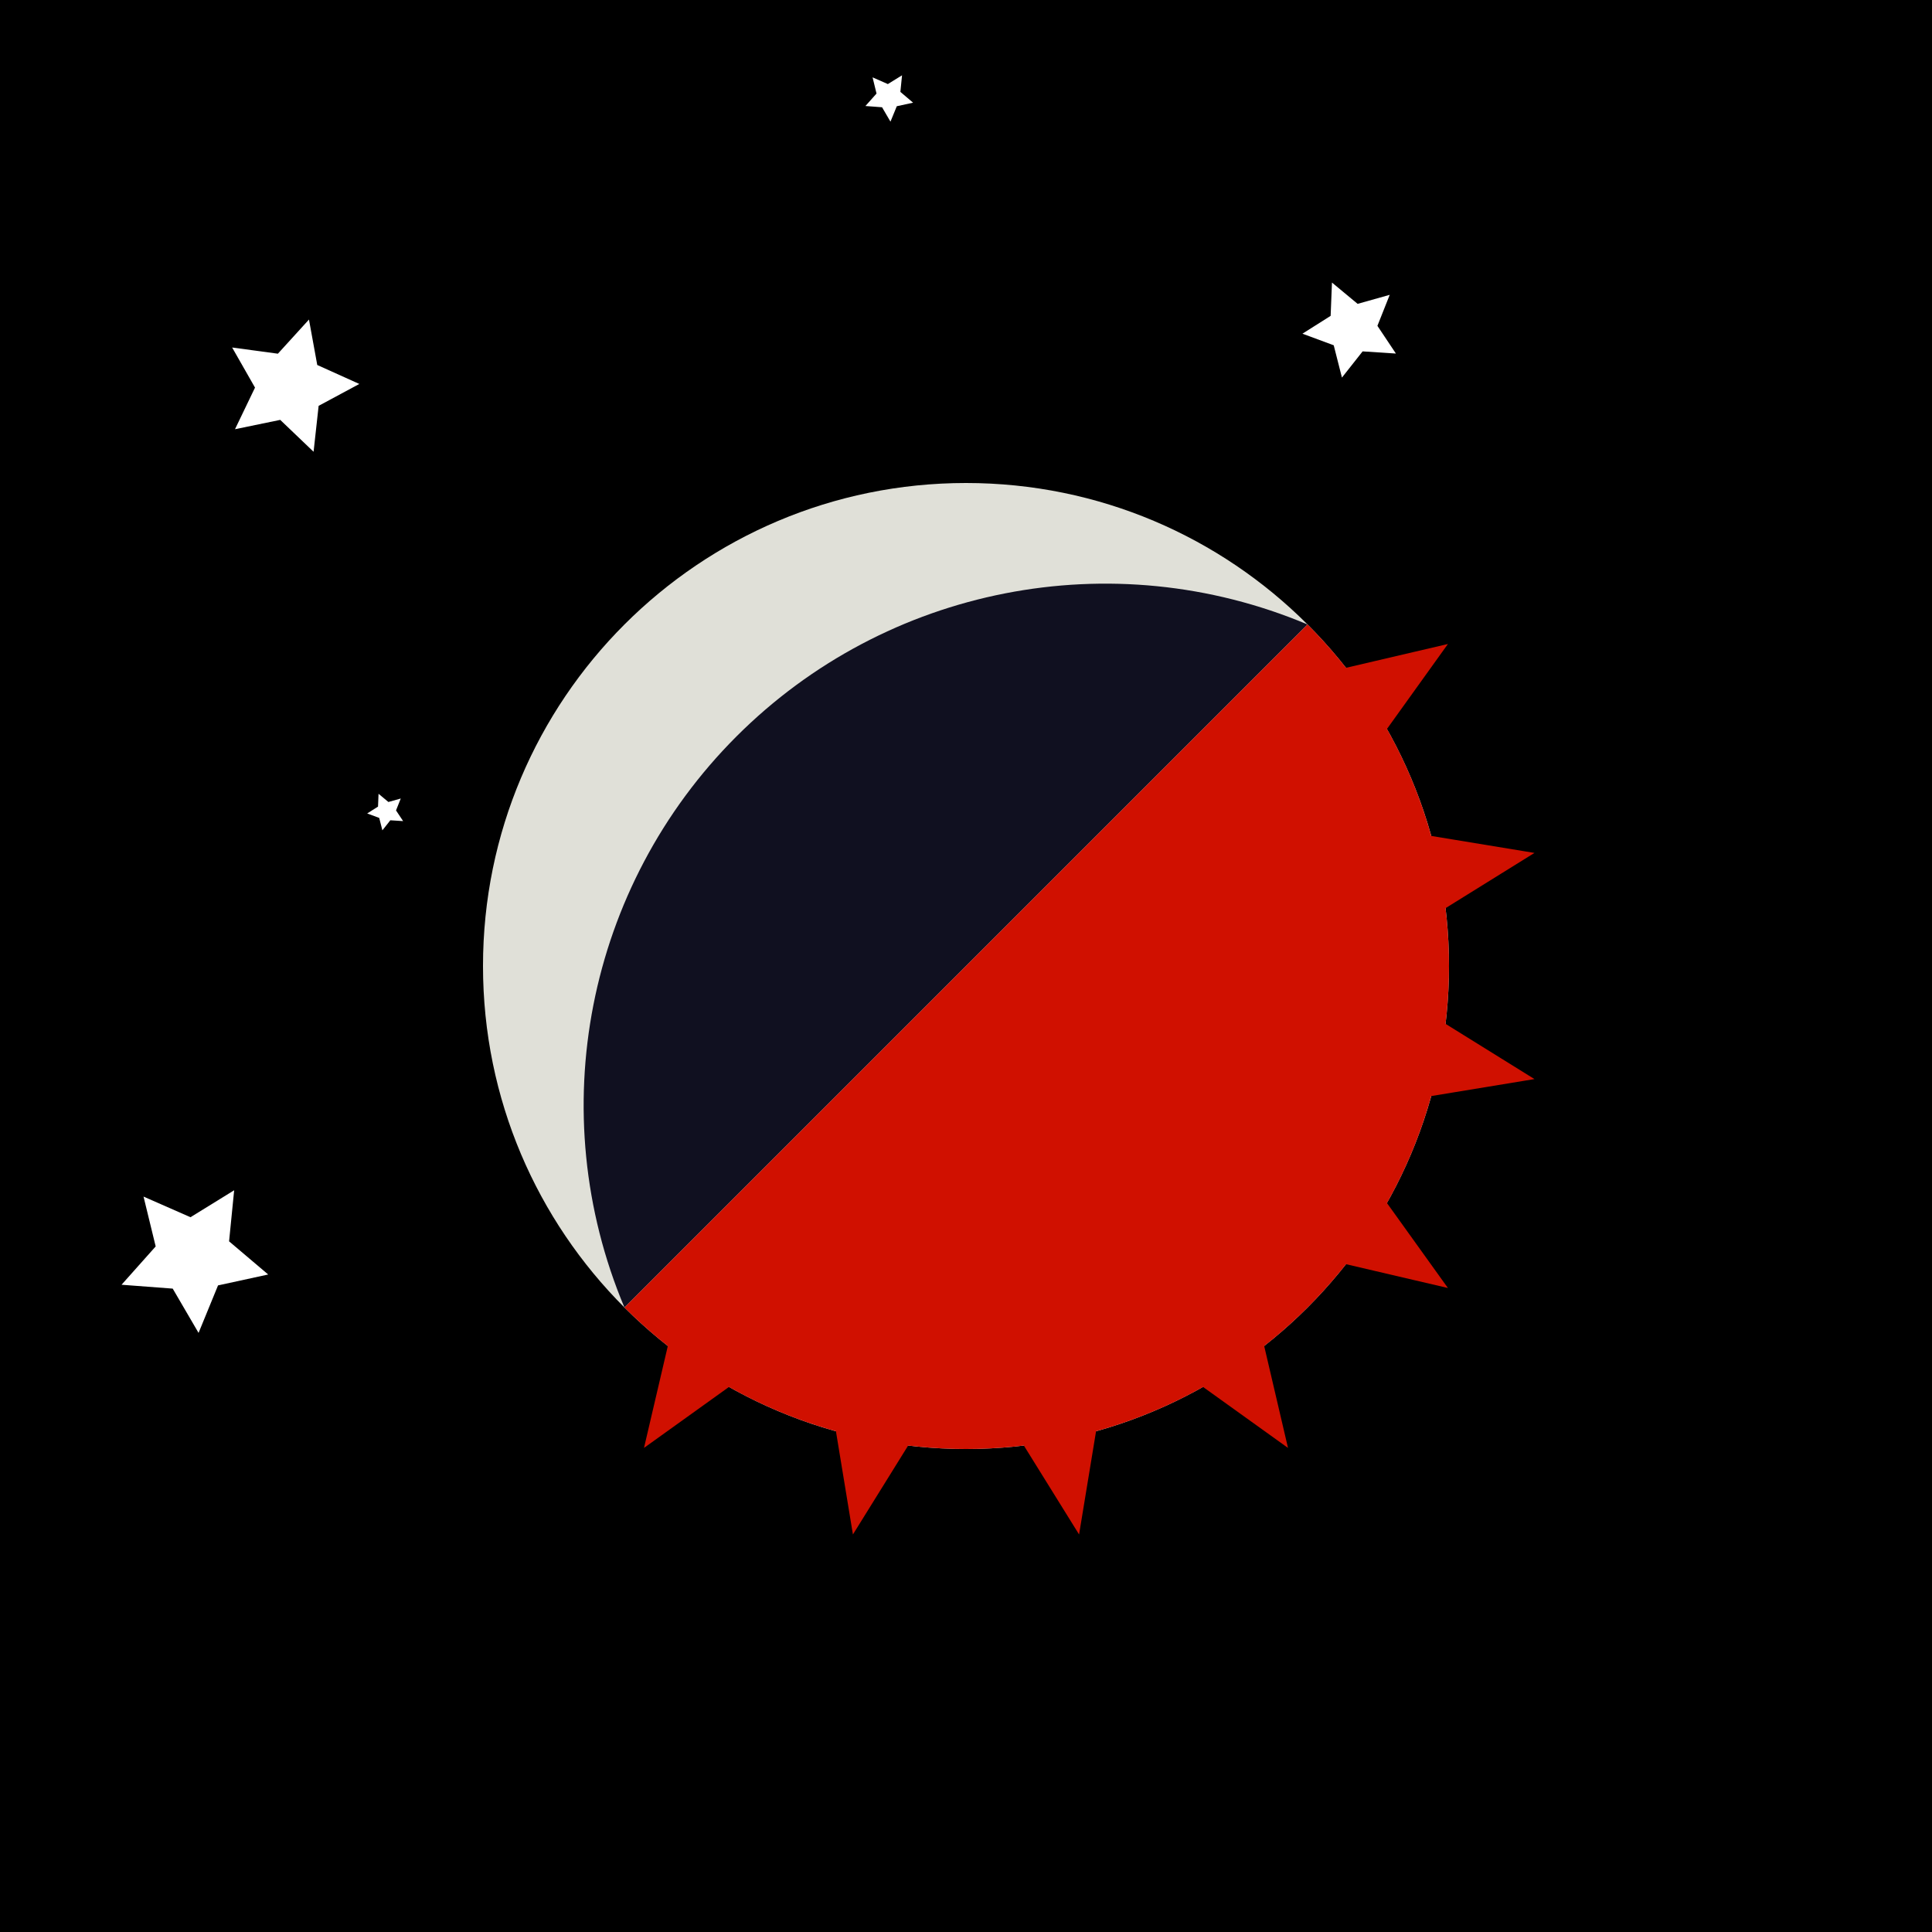
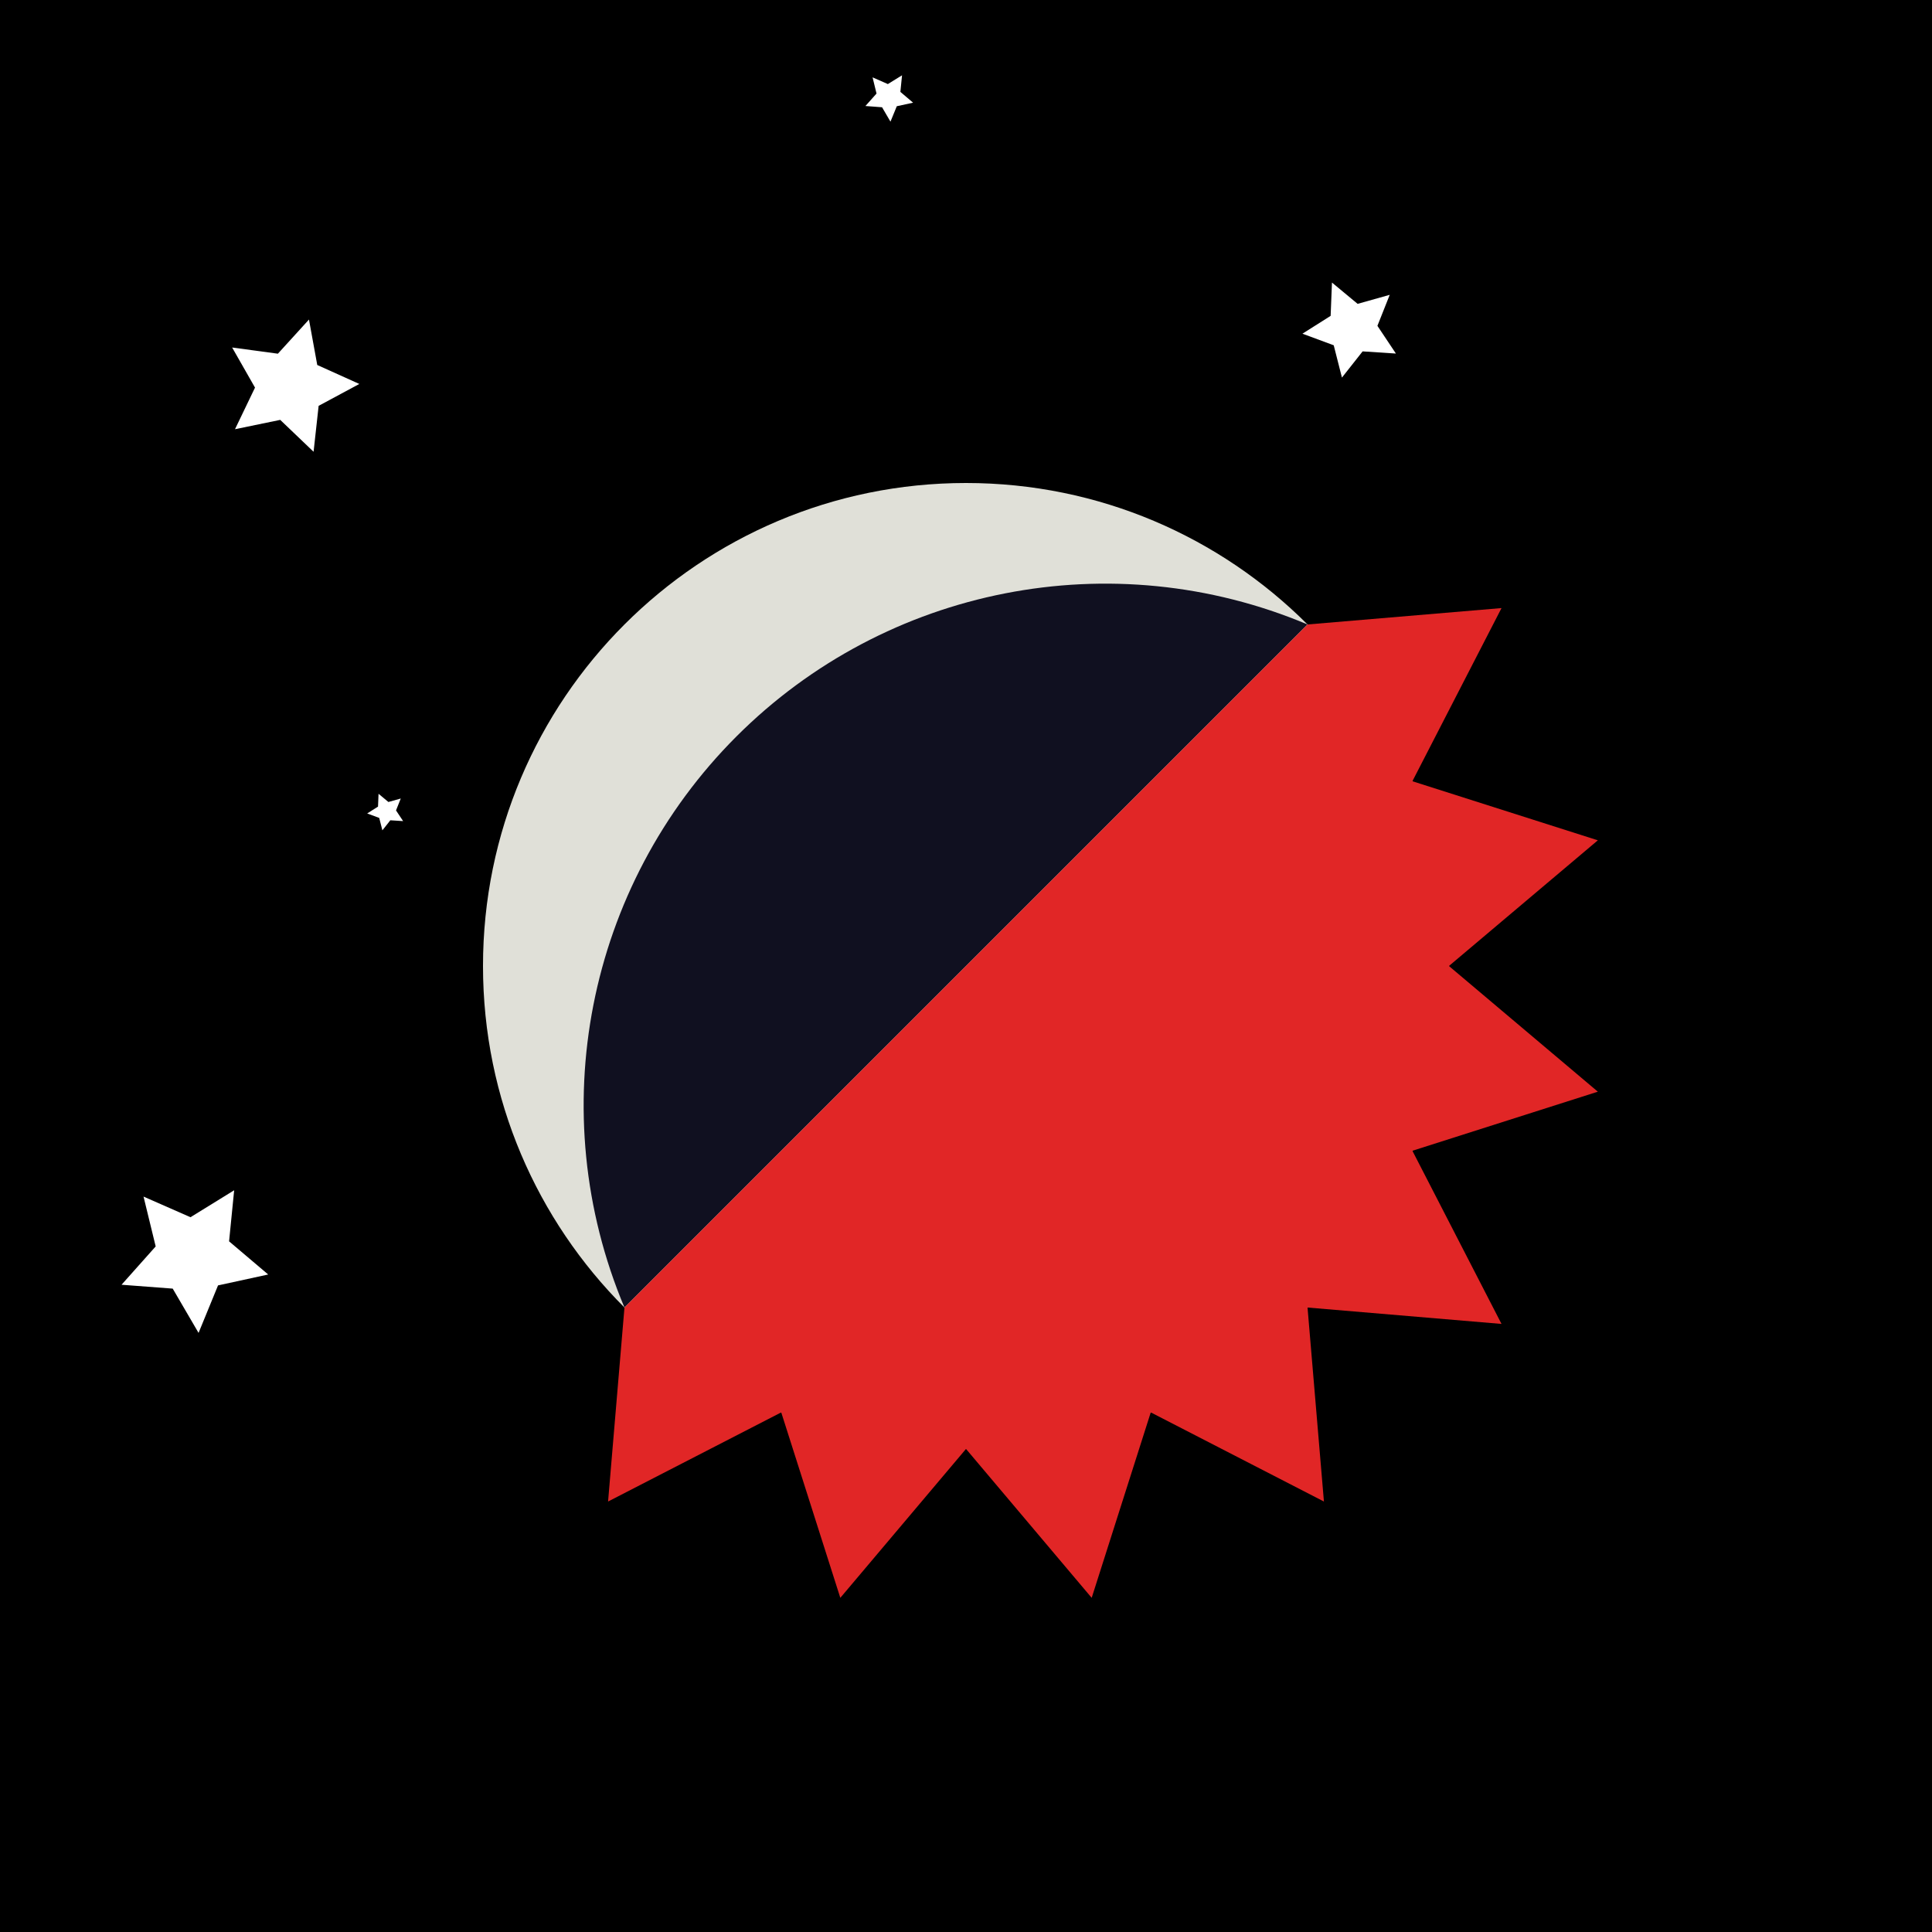
<svg xmlns="http://www.w3.org/2000/svg" width="100" height="100">
  <rect width="100" height="100" fill="black" />
  <defs>
    <g id="star">
      <path d="M6.123233995736766e-17,-1,0.294,-0.405,0.951,-0.309,0.476,0.155,0.588,0.809,3.061616997868383e-17,0.5,-0.588,0.809,-0.476,0.155,-0.951,-0.309,-0.294,-0.405Z" fill="#ffffff" />
    </g>
  </defs>
  <use transform="translate(10,65) scale(4) rotate(129471829471414)" href="#star" />
  <use transform="translate(70,17) scale(2.6) rotate(1213291823)" href="#star" />
  <use transform="translate(15,20) scale(3.6) rotate(12938713913123)" href="#star" />
  <use transform="translate(20,42) scale(1) rotate(52983572873467)" href="#star" />
  <use transform="translate(46,5) scale(1.3) rotate(123142351231252)" href="#star" />
  <circle cx="50" cy="50" r="25" fill="#e0e0d8" />
  <path d="         M-17.678 17.678         A27 27 45 0 1 17.678 -17.678         Z     " fill="#101020" transform="translate(50, 50)" />
-   <path d="             M14.142 -14.142              L24.944 -16.667              L18.478 -7.654              L29.424 -5.853              L20 0              L29.424              5.853              L18.478              7.654              L24.944 16.667              L14.142 14.142              L16.667 24.944              L7.654 18.478              L5.853 29.424              L0 20              L-5.853 29.424              L-7.654 18.478              L-16.667 24.944              L-14.142 14.142              L-17.678 17.678              L17.678 -17.678              A25 25 0 0 1 -17.678 17.678              Z         " fill="#d01000" transform="translate(50, 50)" />
+   <polygon fill="#e12626" transform="translate(50 50) scale(25) rotate(135)" points="1,0 1.308,-0.26 0.924,-0.383 1.109,-0.741 0.707,-0.707 0.741,-1.109 0.383,-0.924 0.26,-1.308 0,-1 -0.26,-1.308 -0.383,-0.924 -0.741,-1.109 -0.707,-0.707 -1.109,-0.741 -0.924,-0.383 -1.308,-0.26 -1,0" />
</svg>
